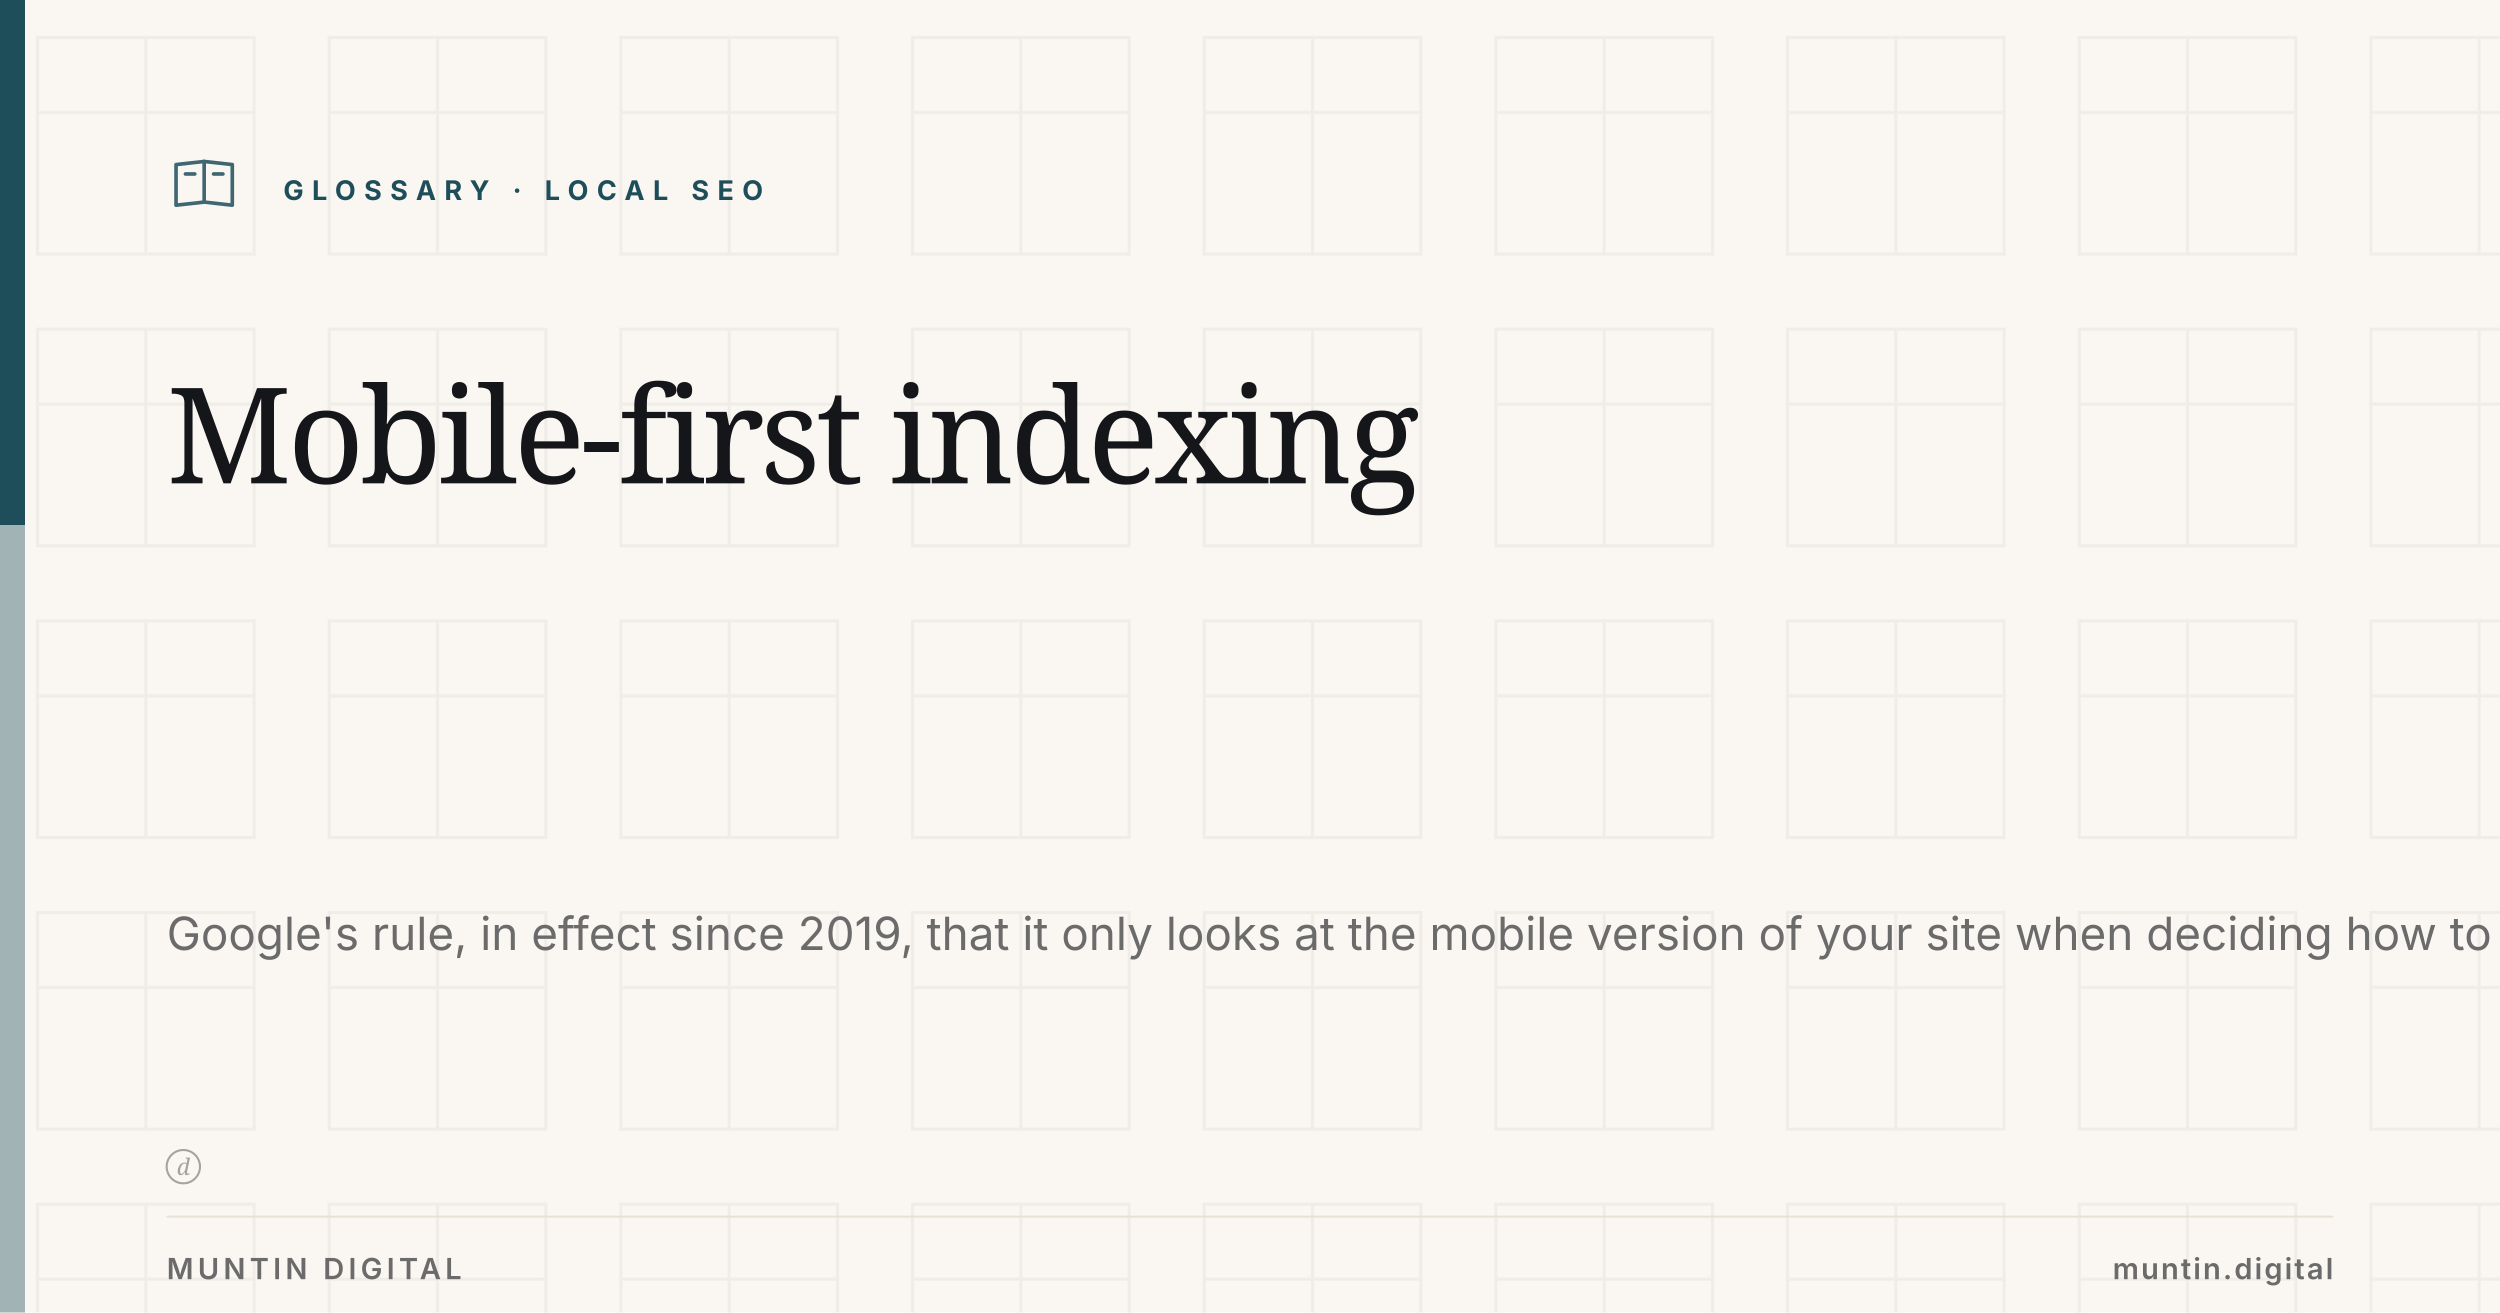
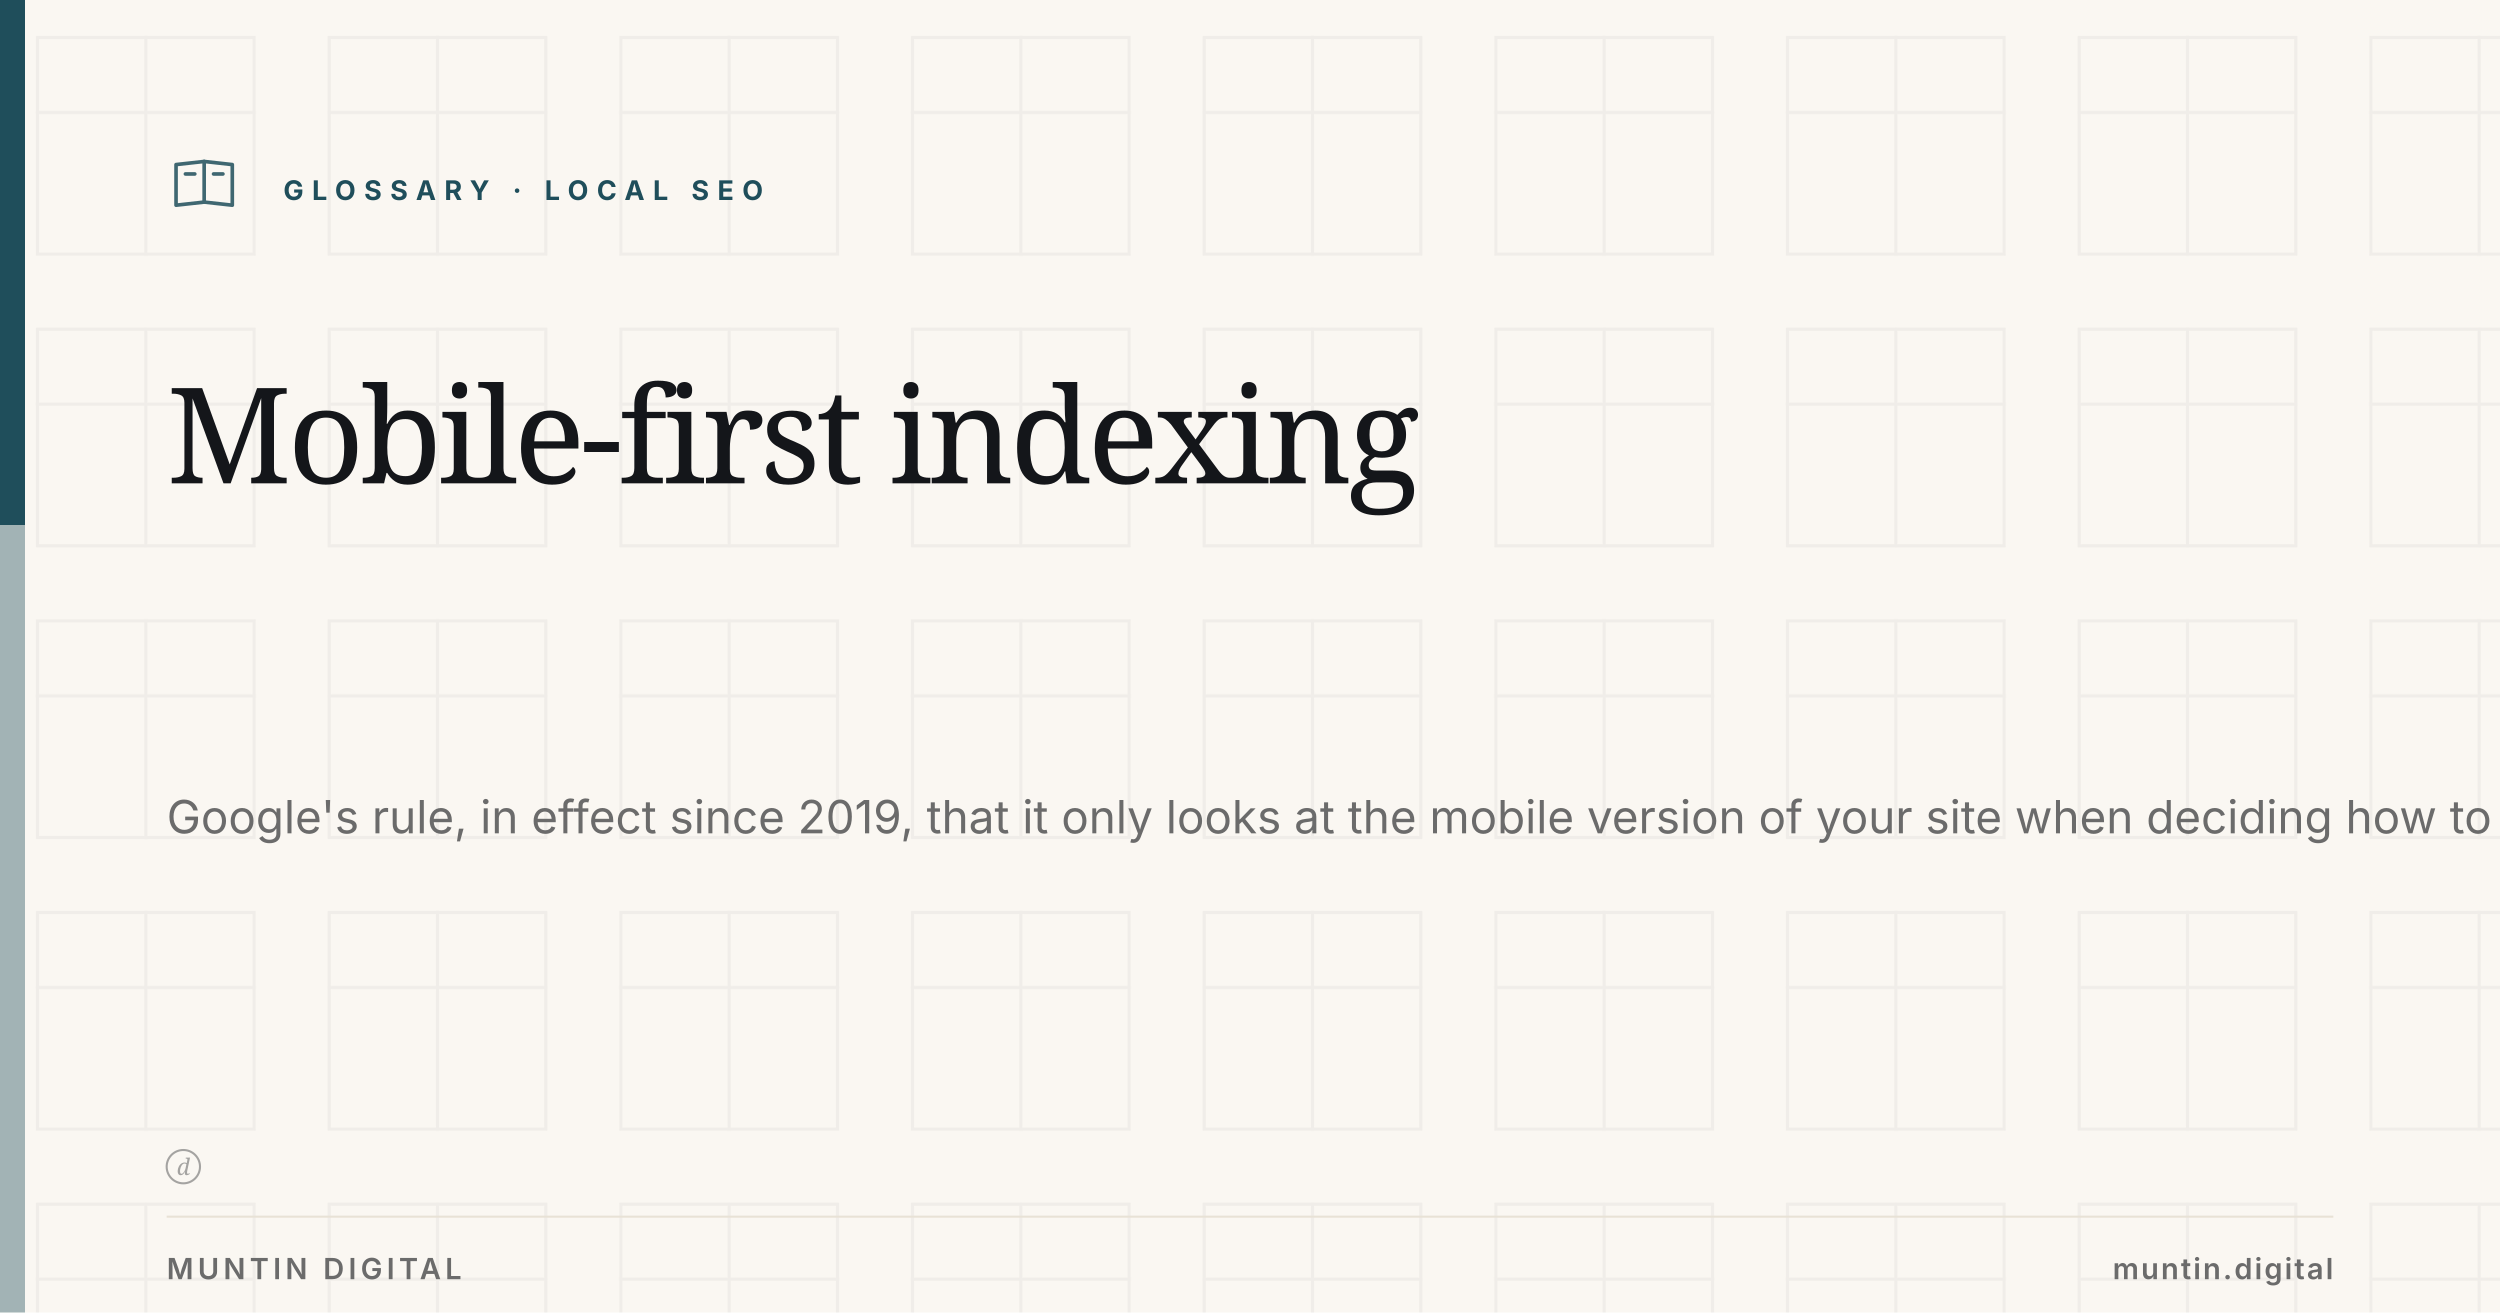
<svg xmlns="http://www.w3.org/2000/svg" viewBox="0 0 1200 630" width="1200" height="630">
  <rect width="1200" height="630" fill="#FAF7F2" />
  <defs>
    <pattern id="muntinField" x="0" y="0" width="140" height="140" patternUnits="userSpaceOnUse">
      <g transform="translate(18, 18)" fill="none" stroke="#14161A" stroke-width="1.5" stroke-linecap="square" stroke-linejoin="miter">
        <rect x="0" y="0" width="104" height="104" />
        <line x1="52" y1="0" x2="52" y2="104" />
        <line x1="0" y1="36" x2="104" y2="36" />
      </g>
    </pattern>
  </defs>
  <rect width="1200" height="630" fill="url(#muntinField)" opacity="0.045" />
  <rect x="0" y="0" width="12" height="252" fill="#1F4E5B" />
  <rect x="0" y="252" width="12" height="378" fill="#1F4E5B" opacity="0.4" />
  <g transform="translate(80, 70) scale(1.5)" fill="none" stroke="#1F4E5B" stroke-width="1.167" stroke-linecap="round" stroke-linejoin="round" color="#1F4E5B" opacity="0.85">
    <path d="M3 6 L12 5 L21 6 L21 19 L12 18 L3 19 Z" />
    <line x1="12" y1="5" x2="12" y2="18" />
    <line x1="6" y1="9" x2="9" y2="9" />
    <line x1="15" y1="9" x2="18" y2="9" />
  </g>
  <text x="136" y="96" font-family="Inter, Arial, sans-serif" font-size="13" font-weight="700" letter-spacing="4" fill="#1F4E5B">GLOSSARY · LOCAL SEO</text>
  <text x="80" y="232" font-family="Fraunces, Georgia, serif" font-size="64" font-weight="500" letter-spacing="-2" fill="#14161A">Mobile-first indexing</text>
-   <text x="80" y="456" font-family="Inter, Arial, sans-serif" font-size="22" font-weight="400" fill="#6B6B6B">Google's rule, in effect since 2019, that it only looks at the mobile version of your site when deciding how to rank it.</text>
+   <text x="80" y="400" font-family="Inter, Arial, sans-serif" font-size="22" font-weight="400" fill="#6B6B6B">Google's rule, in effect since 2019, that it only looks at the mobile version of your site when deciding how to rank it.</text>
  <g transform="translate(80, 552)" fill="#6B6B6B" opacity="0.6">
    <circle cx="8" cy="8" r="8" fill="none" stroke="#6B6B6B" stroke-width="1" />
    <text x="8" y="12" text-anchor="middle" font-family="Fraunces, Georgia, serif" font-style="italic" font-size="11" font-weight="500" fill="#6B6B6B">d</text>
  </g>
  <line x1="80" y1="584" x2="1120" y2="584" stroke="#E8E2D6" stroke-width="1" />
  <text x="80" y="614" font-family="Inter, Arial, sans-serif" font-size="14" font-weight="600" letter-spacing="2" fill="#6B6B6B">MUNTIN DIGITAL</text>
  <text x="1120" y="614" text-anchor="end" font-family="Inter, Arial, sans-serif" font-size="14" font-weight="600" letter-spacing="1" fill="#6B6B6B">muntin.digital</text>
</svg>
